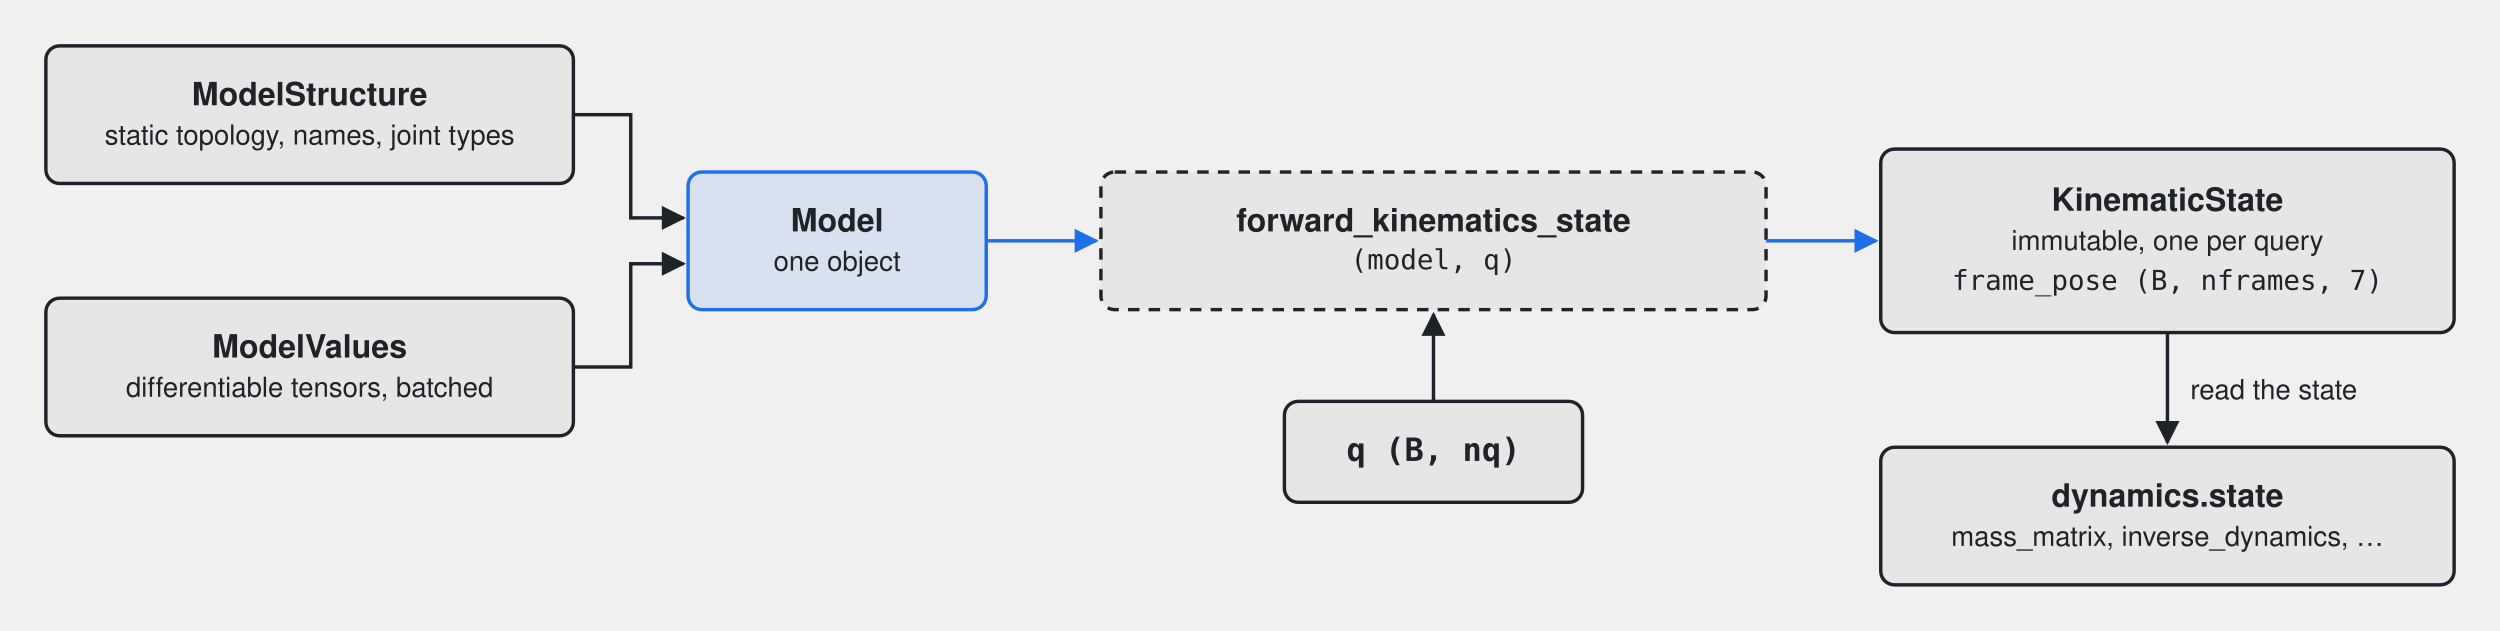
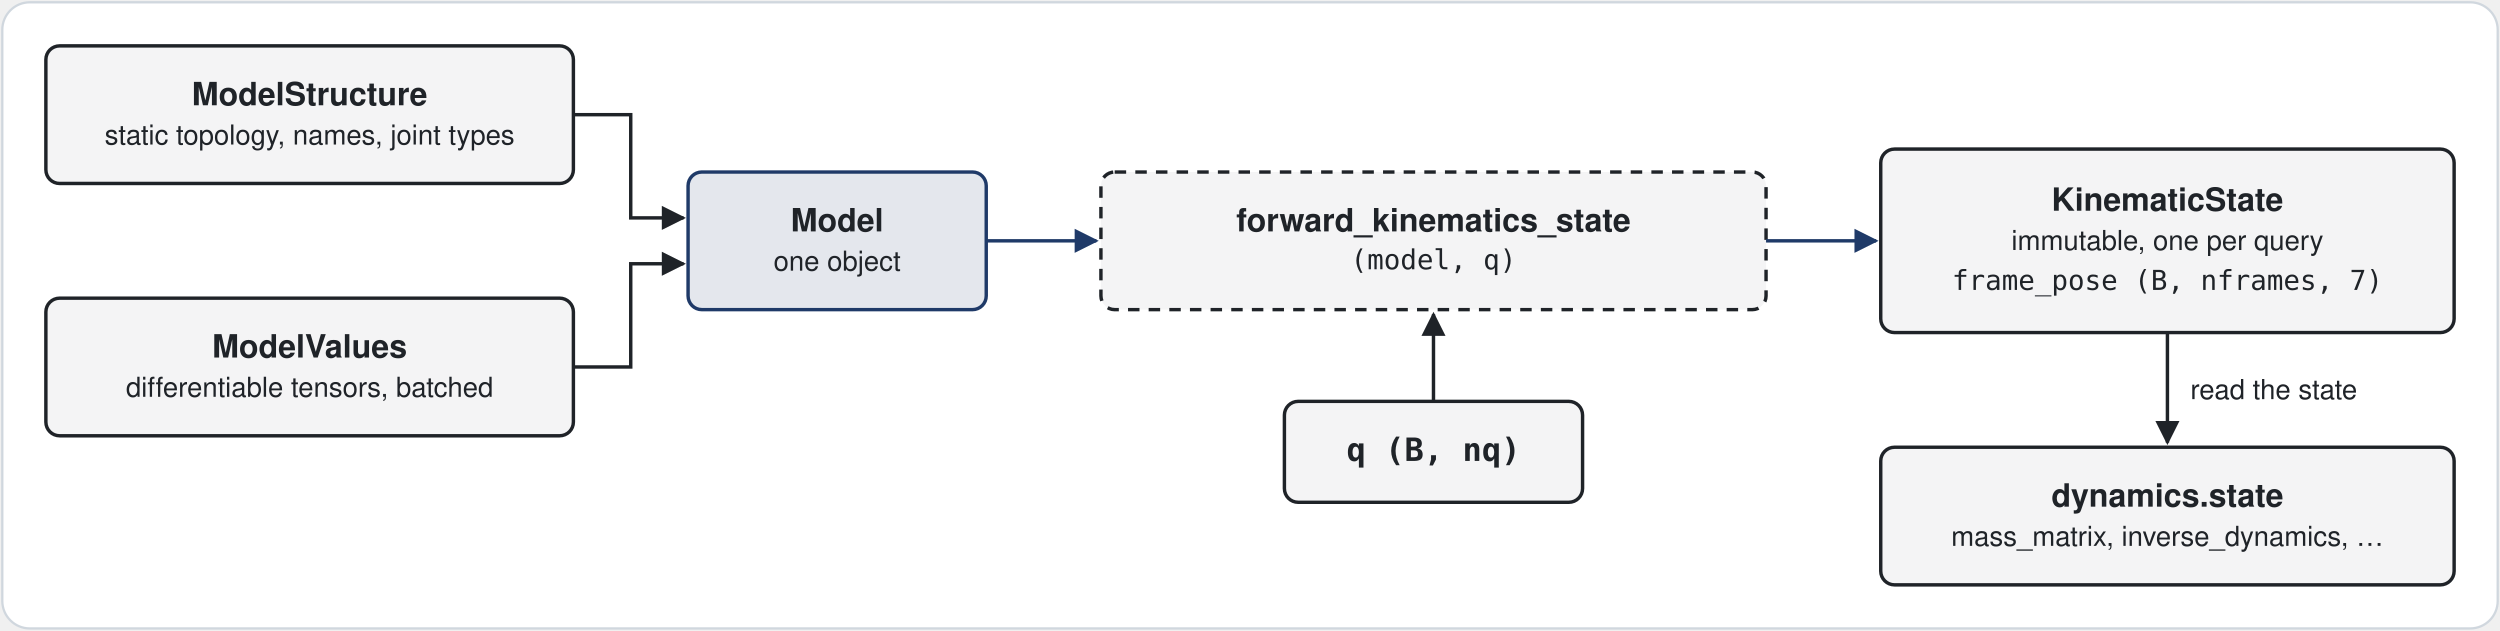
<svg xmlns="http://www.w3.org/2000/svg" viewBox="0 0 1090 275" width="1090" height="275" style="color:#1f2328">
  <defs>
    <marker id="a" viewBox="0 0 10 10" refX="9" refY="5" markerWidth="7" markerHeight="7" orient="auto">
      <path d="M0,0 L10,5 L0,10 z" fill="currentColor" />
    </marker>
    <marker id="ah" viewBox="0 0 10 10" refX="9" refY="5" markerWidth="7" markerHeight="7" orient="auto">
-       <path d="M0,0 L10,5 L0,10 z" fill="#1f6feb" />
+       <path d="M0,0 L10,5 L0,10 z" fill="#1f3a68" />
    </marker>
  </defs>
+   <rect x="1" y="1" width="1088" height="273" rx="12" fill="#ffffff" stroke="#d0d7de" stroke-width="1" />
  <rect x="20" y="20" width="230" height="60" rx="6" fill="currentColor" fill-opacity="0.05" stroke="currentColor" stroke-width="1.5" />
  <text x="135.0" y="41.0" font-size="14" text-anchor="middle" fill="currentColor" font-family="Helvetica, Arial, sans-serif" font-weight="600" dominant-baseline="middle">ModelStructure</text>
  <text x="135.0" y="59.0" font-size="12" text-anchor="middle" fill="currentColor" font-family="Helvetica, Arial, sans-serif" dominant-baseline="middle">static topology, names, joint types</text>
  <rect x="20" y="130" width="230" height="60" rx="6" fill="currentColor" fill-opacity="0.05" stroke="currentColor" stroke-width="1.5" />
  <text x="135.0" y="151.0" font-size="14" text-anchor="middle" fill="currentColor" font-family="Helvetica, Arial, sans-serif" font-weight="600" dominant-baseline="middle">ModelValues</text>
  <text x="135.0" y="169.0" font-size="12" text-anchor="middle" fill="currentColor" font-family="Helvetica, Arial, sans-serif" dominant-baseline="middle">differentiable tensors, batched</text>
-   <rect x="300" y="75" width="130" height="60" rx="6" fill="#1f6feb" fill-opacity="0.12" stroke="#1f6feb" stroke-width="1.5" />
+   <rect x="300" y="75" width="130" height="60" rx="6" fill="#1f3a68" fill-opacity="0.12" stroke="#1f3a68" stroke-width="1.5" />
  <text x="365.0" y="96.0" font-size="14" text-anchor="middle" fill="currentColor" font-family="Helvetica, Arial, sans-serif" font-weight="600" dominant-baseline="middle">Model</text>
  <text x="365.0" y="114.0" font-size="12" text-anchor="middle" fill="currentColor" font-family="Helvetica, Arial, sans-serif" dominant-baseline="middle">one object</text>
  <polyline points="250,50 275,50 275,95 298,95" fill="none" stroke="currentColor" stroke-width="1.5" marker-end="url(#a)" />
  <polyline points="250,160 275,160 275,115 298,115" fill="none" stroke="currentColor" stroke-width="1.5" marker-end="url(#a)" />
  <rect x="480" y="75" width="290" height="60" rx="6" fill="currentColor" fill-opacity="0.05" stroke="currentColor" stroke-width="1.5" stroke-dasharray="5 4" />
  <text x="625.0" y="96.0" font-size="14" text-anchor="middle" fill="currentColor" font-family="Helvetica, Arial, sans-serif" font-weight="600" dominant-baseline="middle">forward_kinematics_state</text>
  <text x="625.0" y="114.0" font-size="12" text-anchor="middle" fill="currentColor" font-family="Menlo, Consolas, DejaVu Sans Mono, monospace" dominant-baseline="middle">(model, q)</text>
  <rect x="560" y="175" width="130" height="44" rx="6" fill="currentColor" fill-opacity="0.05" stroke="currentColor" stroke-width="1.5" />
  <text x="625.0" y="197.0" font-size="14" text-anchor="middle" fill="currentColor" font-family="Menlo, Consolas, DejaVu Sans Mono, monospace" font-weight="600" dominant-baseline="middle">q (B, nq)</text>
  <polyline points="625,175 625,137" fill="none" stroke="currentColor" stroke-width="1.5" marker-end="url(#a)" />
-   <polyline points="430,105 478,105" fill="none" stroke="#1f6feb" stroke-width="1.5" marker-end="url(#ah)" />
+   <polyline points="430,105 478,105" fill="none" stroke="#1f3a68" stroke-width="1.5" marker-end="url(#ah)" />
  <rect x="820" y="65" width="250" height="80" rx="6" fill="currentColor" fill-opacity="0.05" stroke="currentColor" stroke-width="1.5" />
  <text x="945.0" y="87.0" font-size="14" text-anchor="middle" fill="currentColor" font-family="Helvetica, Arial, sans-serif" font-weight="600" dominant-baseline="middle">KinematicState</text>
  <text x="945.0" y="105.0" font-size="12" text-anchor="middle" fill="currentColor" font-family="Helvetica, Arial, sans-serif" dominant-baseline="middle">immutable, one per query</text>
  <text x="945.0" y="123.0" font-size="12" text-anchor="middle" fill="currentColor" font-family="Menlo, Consolas, DejaVu Sans Mono, monospace" dominant-baseline="middle">frame_pose (B, nframes, 7)</text>
-   <polyline points="770,105 818,105" fill="none" stroke="#1f6feb" stroke-width="1.5" marker-end="url(#ah)" />
+   <polyline points="770,105 818,105" fill="none" stroke="#1f3a68" stroke-width="1.5" marker-end="url(#ah)" />
  <rect x="820" y="195" width="250" height="60" rx="6" fill="currentColor" fill-opacity="0.05" stroke="currentColor" stroke-width="1.5" />
  <text x="945.0" y="216.0" font-size="14" text-anchor="middle" fill="currentColor" font-family="Helvetica, Arial, sans-serif" font-weight="600" dominant-baseline="middle">dynamics.state</text>
  <text x="945.0" y="234.0" font-size="12" text-anchor="middle" fill="currentColor" font-family="Helvetica, Arial, sans-serif" dominant-baseline="middle">mass_matrix, inverse_dynamics, …</text>
  <polyline points="945,145 945,193" fill="none" stroke="currentColor" stroke-width="1.5" marker-end="url(#a)" />
  <text x="955" y="170" font-size="12" text-anchor="start" fill="currentColor" font-family="Helvetica, Arial, sans-serif" dominant-baseline="middle">read the state</text>
</svg>
